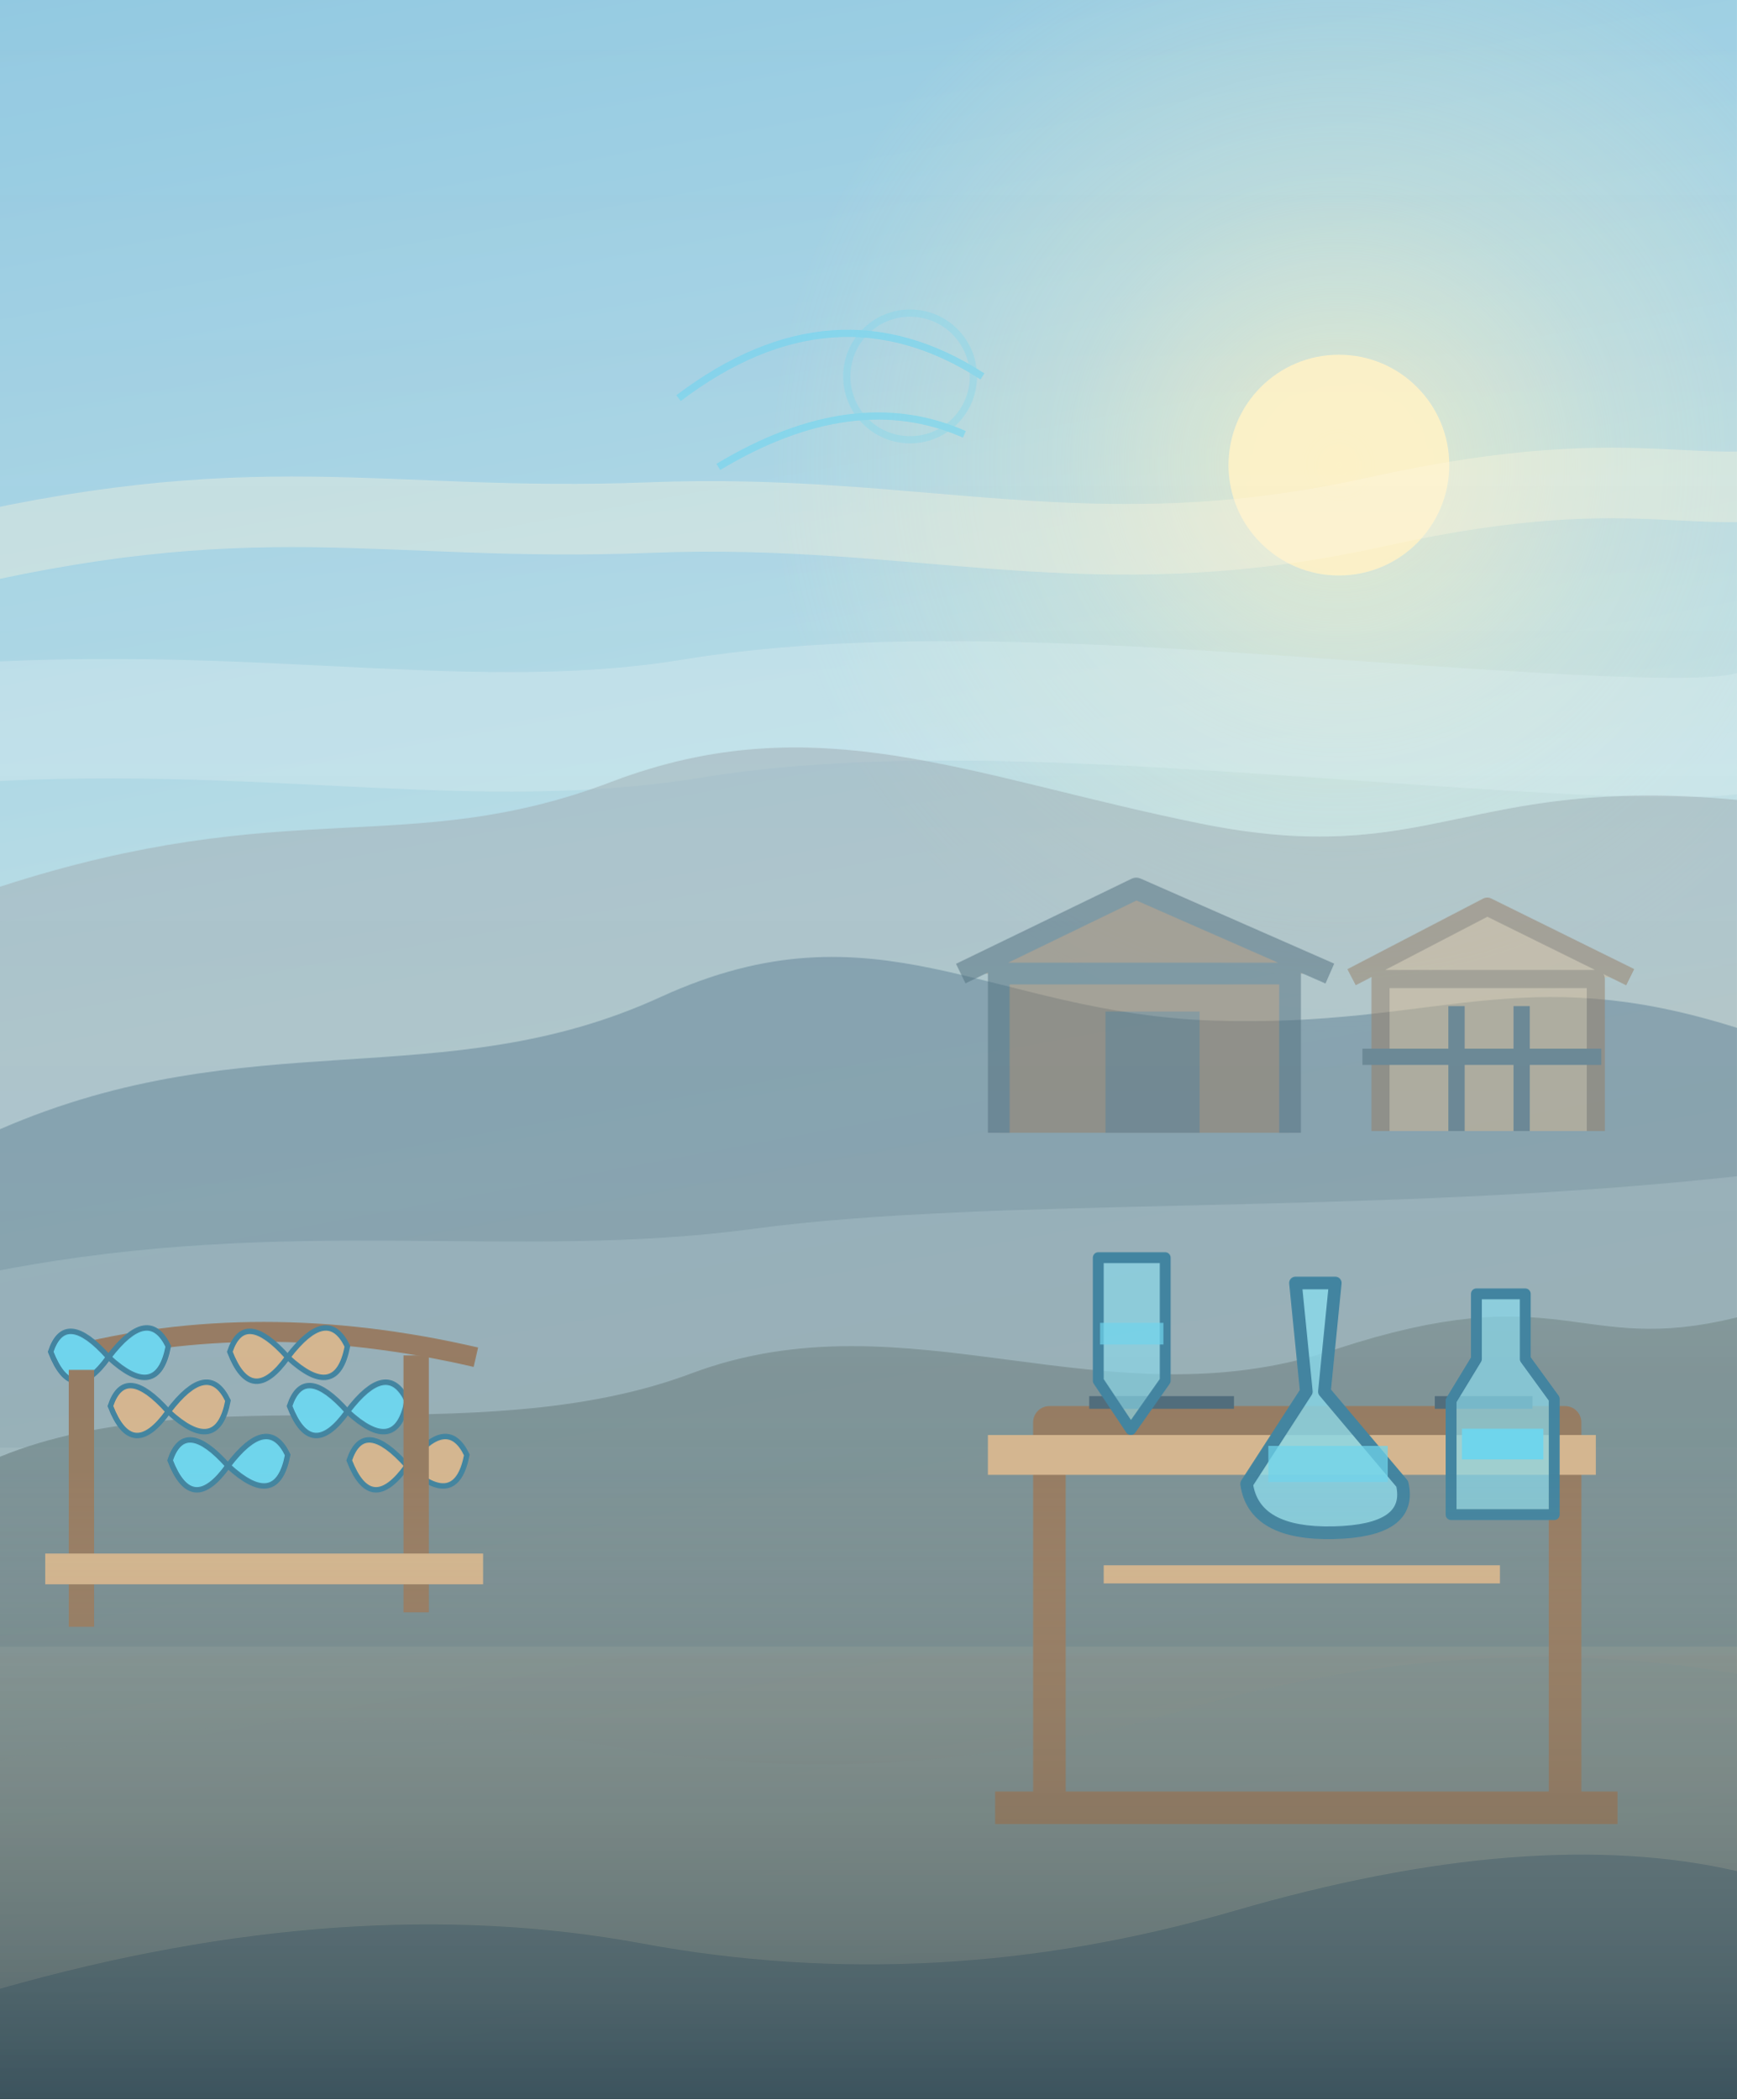
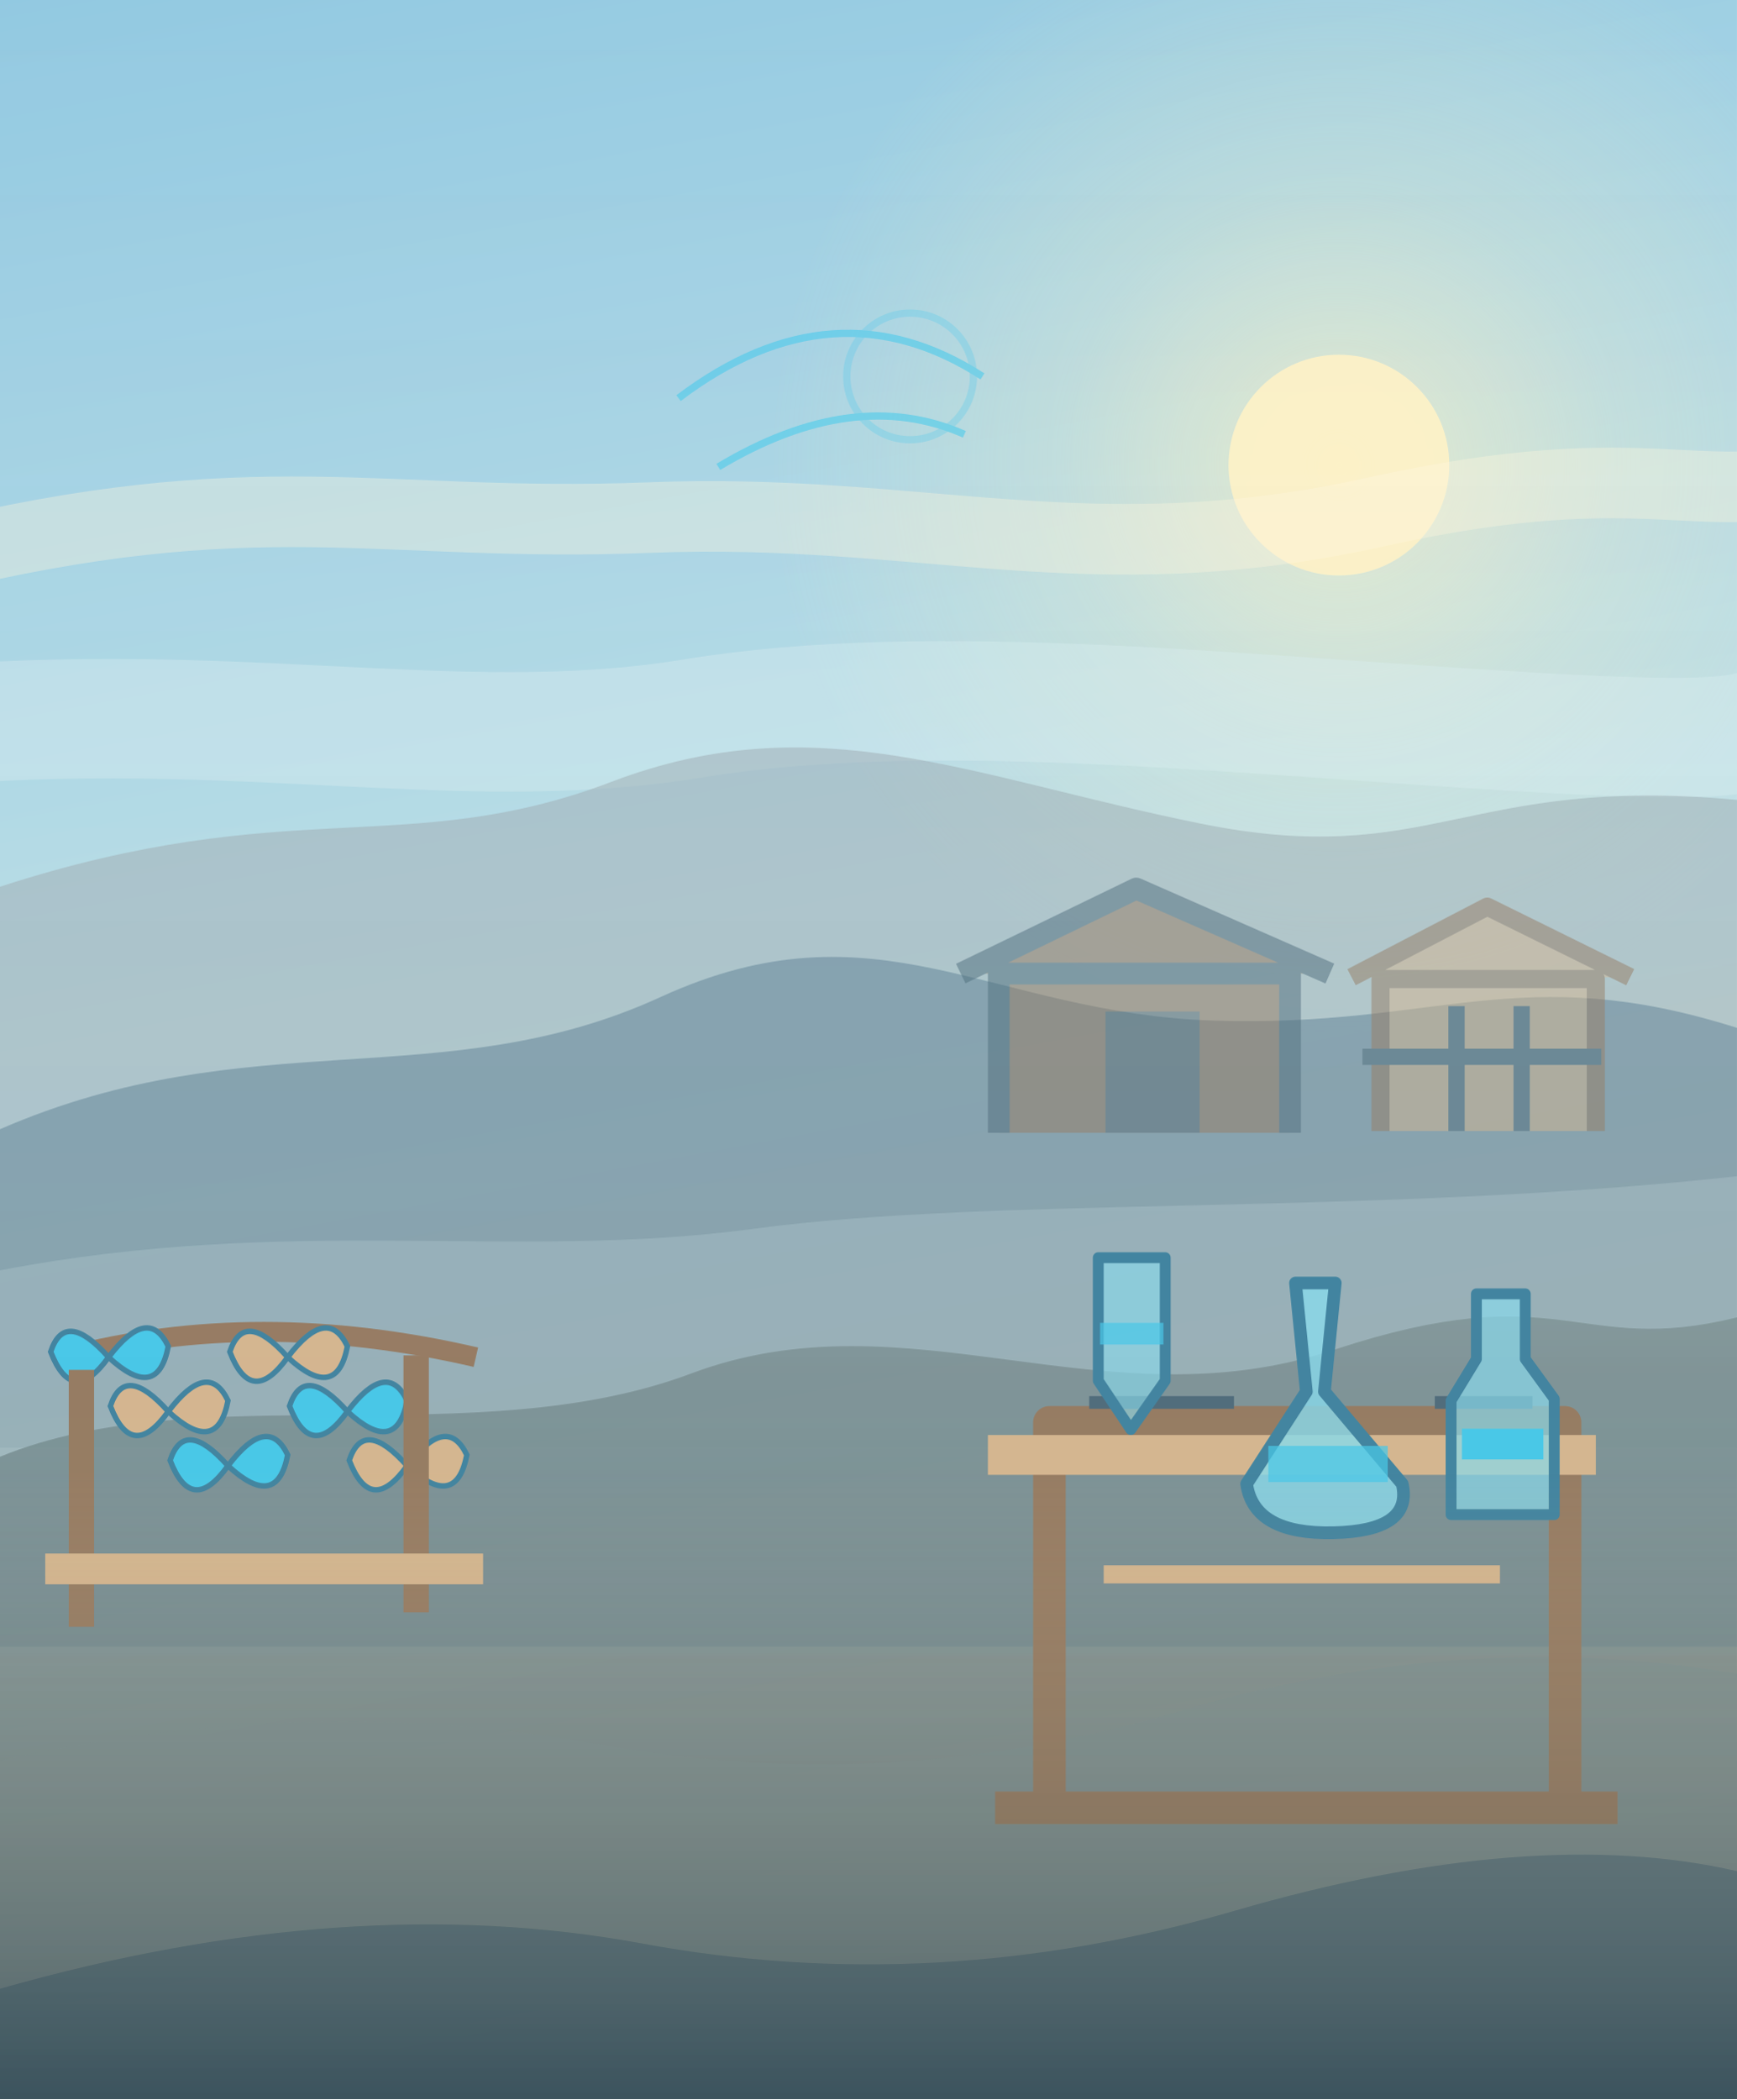
<svg xmlns="http://www.w3.org/2000/svg" width="960" height="1160" viewBox="0 0 960 1160" role="img" aria-label="Blauer Magierposten mit Alchemie und Kräuterkunde">
  <defs>
    <linearGradient id="sky" x1="0" y1="0" x2=".15" y2="1">
      <stop stop-color="#90c8e0" />
      <stop offset=".58" stop-color="#c0e1e9" />
      <stop offset="1" stop-color="#f0d4a9" />
    </linearGradient>
    <radialGradient id="sunGlow">
      <stop stop-color="#fff2c5" stop-opacity=".68" />
      <stop offset=".48" stop-color="#fff2c5" stop-opacity=".26" />
      <stop offset="1" stop-color="#fff2c5" stop-opacity="0" />
    </radialGradient>
    <linearGradient id="ground" x1="0" y1="0" x2="0" y2="1">
      <stop stop-color="#768d91" />
      <stop offset="1" stop-color="#476779" />
    </linearGradient>
    <linearGradient id="timber" x1="0" y1="0" x2="1" y2="1">
      <stop stop-color="#d2b48e" />
      <stop offset=".47" stop-color="#91775f" />
      <stop offset="1" stop-color="#476779" />
    </linearGradient>
    <linearGradient id="veil" x1="0" y1="0" x2="0" y2="1">
      <stop stop-color="#ffffff" stop-opacity=".02" />
      <stop offset=".70" stop-color="#f0d4a9" stop-opacity=".06" />
      <stop offset="1" stop-color="#172a30" stop-opacity=".45" />
    </linearGradient>
  </defs>
  <rect width="960" height="1160" fill="url(#sky)" />
  <circle cx="740" cy="257" r="315" fill="url(#sunGlow)" />
  <circle cx="740" cy="257" r="61" fill="#fff2c5" opacity=".88" />
  <path d="M-40 309 C143 264 209 292 359 286 S602 318 760 283 940 285 1018 259" fill="none" stroke="#fff5dd" stroke-opacity=".35" stroke-width="39" stroke-linecap="round" />
  <path d="M-70 404 C122 383 249 419 383 397 S691 396 853 405 949 398 1040 378" fill="none" stroke="#d8eff0" stroke-opacity=".37" stroke-width="66" stroke-linecap="round" />
  <path d="M0 490 C160 438 225 475 338 432 S535 429 663 455 810 428 960 442 V800 H0Z" fill="#9cabb2" opacity=".52" />
  <path d="M0 624 C138 564 245 606 365 551 S547 560 671 564 840 530 960 568 V910 H0Z" fill="#688c9f" opacity=".63" />
  <path d="M0 702 C162 671 284 697 417 679 S760 672 960 650 V915 H0Z" fill="#d8eff0" opacity=".18" />
  <path d="M0 805 C110 760 262 804 382 759 S610 788 737 746 871 750 960 728 V1160H0Z" fill="url(#ground)" opacity=".8" />
  <path d="M0 973 Q170 935 331 964 T651 946 960 925 V1160 H0Z" fill="#768d91" opacity=".68" />
  <path d="M0 1099 Q193 1044 355 1074 T682 1056 960 1034 V1160 H0Z" fill="#476779" opacity=".66" />
  <g opacity=".5" transform="translate(580 528)">
    <path d="M-28 98V10h161v88M-49 10L48-37 155 10" fill="#91775f" stroke="#476779" stroke-width="12" stroke-linejoin="round" />
    <path d="M31 31h52v67H31Z" fill="#476779" opacity=".8" />
    <path d="M183 97V13h119v84M167 12l75-39 79 39" fill="#d2b48e" stroke="#91775f" stroke-width="10" stroke-linejoin="round" />
    <path d="M225 28v69m36-69v69M173 56h132" stroke="#476779" stroke-width="9" />
  </g>
  <g transform="translate(30 690)">
    <path d="M6 60Q112 32 233 60" fill="none" stroke="#91775f" stroke-width="11" />
-     <path d="M30 60q-24-27-32-3 12 31 32 3m0 0q22-29 33-6-6 31-33 6" fill="#67d4f0" stroke="#387f9f" stroke-width="3" />
+     <path d="M30 60q-24-27-32-3 12 31 32 3m0 0q22-29 33-6-6 31-33 6" fill="#3fc7eb" stroke="#387f9f" stroke-width="3" />
    <path d="M63 90q-24-27-32-3 12 31 32 3m0 0q22-29 33-6-6 31-33 6" fill="#d2b48e" stroke="#387f9f" stroke-width="3" />
-     <path d="M96 120q-24-27-32-3 12 31 32 3m0 0q22-29 33-6-6 31-33 6" fill="#67d4f0" stroke="#387f9f" stroke-width="3" />
+     <path d="M96 120q-24-27-32-3 12 31 32 3m0 0q22-29 33-6-6 31-33 6" fill="#3fc7eb" stroke="#387f9f" stroke-width="3" />
    <path d="M129 60q-24-27-32-3 12 31 32 3m0 0q22-29 33-6-6 31-33 6" fill="#d2b48e" stroke="#387f9f" stroke-width="3" />
-     <path d="M162 90q-24-27-32-3 12 31 32 3m0 0q22-29 33-6-6 31-33 6" fill="#67d4f0" stroke="#387f9f" stroke-width="3" />
+     <path d="M162 90q-24-27-32-3 12 31 32 3m0 0q22-29 33-6-6 31-33 6" fill="#3fc7eb" stroke="#387f9f" stroke-width="3" />
    <path d="M195 120q-24-27-32-3 12 31 32 3m0 0q22-29 33-6-6 31-33 6" fill="#d2b48e" stroke="#387f9f" stroke-width="3" />
    <path d="M15 67v142m185-150v142" stroke="#91775f" stroke-width="14" />
    <path d="M-5 177h242" stroke="#d2b48e" stroke-width="17" />
  </g>
  <g transform="translate(580 759)" stroke-linejoin="round">
    <path d="M-30 240h344M0 237V27h285v210" stroke="#91775f" stroke-width="18" fill="none" />
    <path d="M-34 45h336" stroke="#d2b48e" stroke-width="22" />
    <path d="M22 16h80m111 0h54" stroke="#476779" stroke-width="7" />
    <path d="M27 4v-68h37V4l-19 27Z" fill="#82d9ee" fill-opacity=".65" stroke="#387f9f" stroke-width="6" />
-     <path d="M28-22h35" stroke="#67d4f0" stroke-width="12" stroke-opacity=".7" />
+     <path d="M28-22h35" stroke="#3fc7eb" stroke-width="12" stroke-opacity=".7" />
    <path d="M142 10l-6-60h22l-6 60 43 51q6 26-38 27t-48-27Z" fill="#82d9ee" fill-opacity=".8" stroke="#387f9f" stroke-width="7" />
-     <path d="M121 50h66" stroke="#67d4f0" stroke-width="20" stroke-opacity=".72" />
+     <path d="M121 50h66" stroke="#3fc7eb" stroke-width="20" stroke-opacity=".72" />
    <path d="M236-8v-36h27v36l16 22v64h-57V15Z" fill="#82d9ee" fill-opacity=".7" stroke="#387f9f" stroke-width="6" />
-     <path d="M228 39h45" stroke="#67d4f0" stroke-width="17" />
+     <path d="M228 39h45" stroke="#3fc7eb" stroke-width="17" />
    <path d="M30 111h219" stroke="#d2b48e" stroke-width="10" />
  </g>
-   <g stroke="#67d4f0" stroke-width="4" fill="none" opacity=".56">
+   <g stroke="#3fc7eb" stroke-width="4" fill="none" opacity=".56">
    <path d="M375 220q86-65 168-12m-146 50q75-45 136-18" />
    <circle cx="503" cy="208" r="35" stroke-opacity=".48" />
  </g>
  <rect width="960" height="1160" fill="url(#veil)" pointer-events="none" />
</svg>
